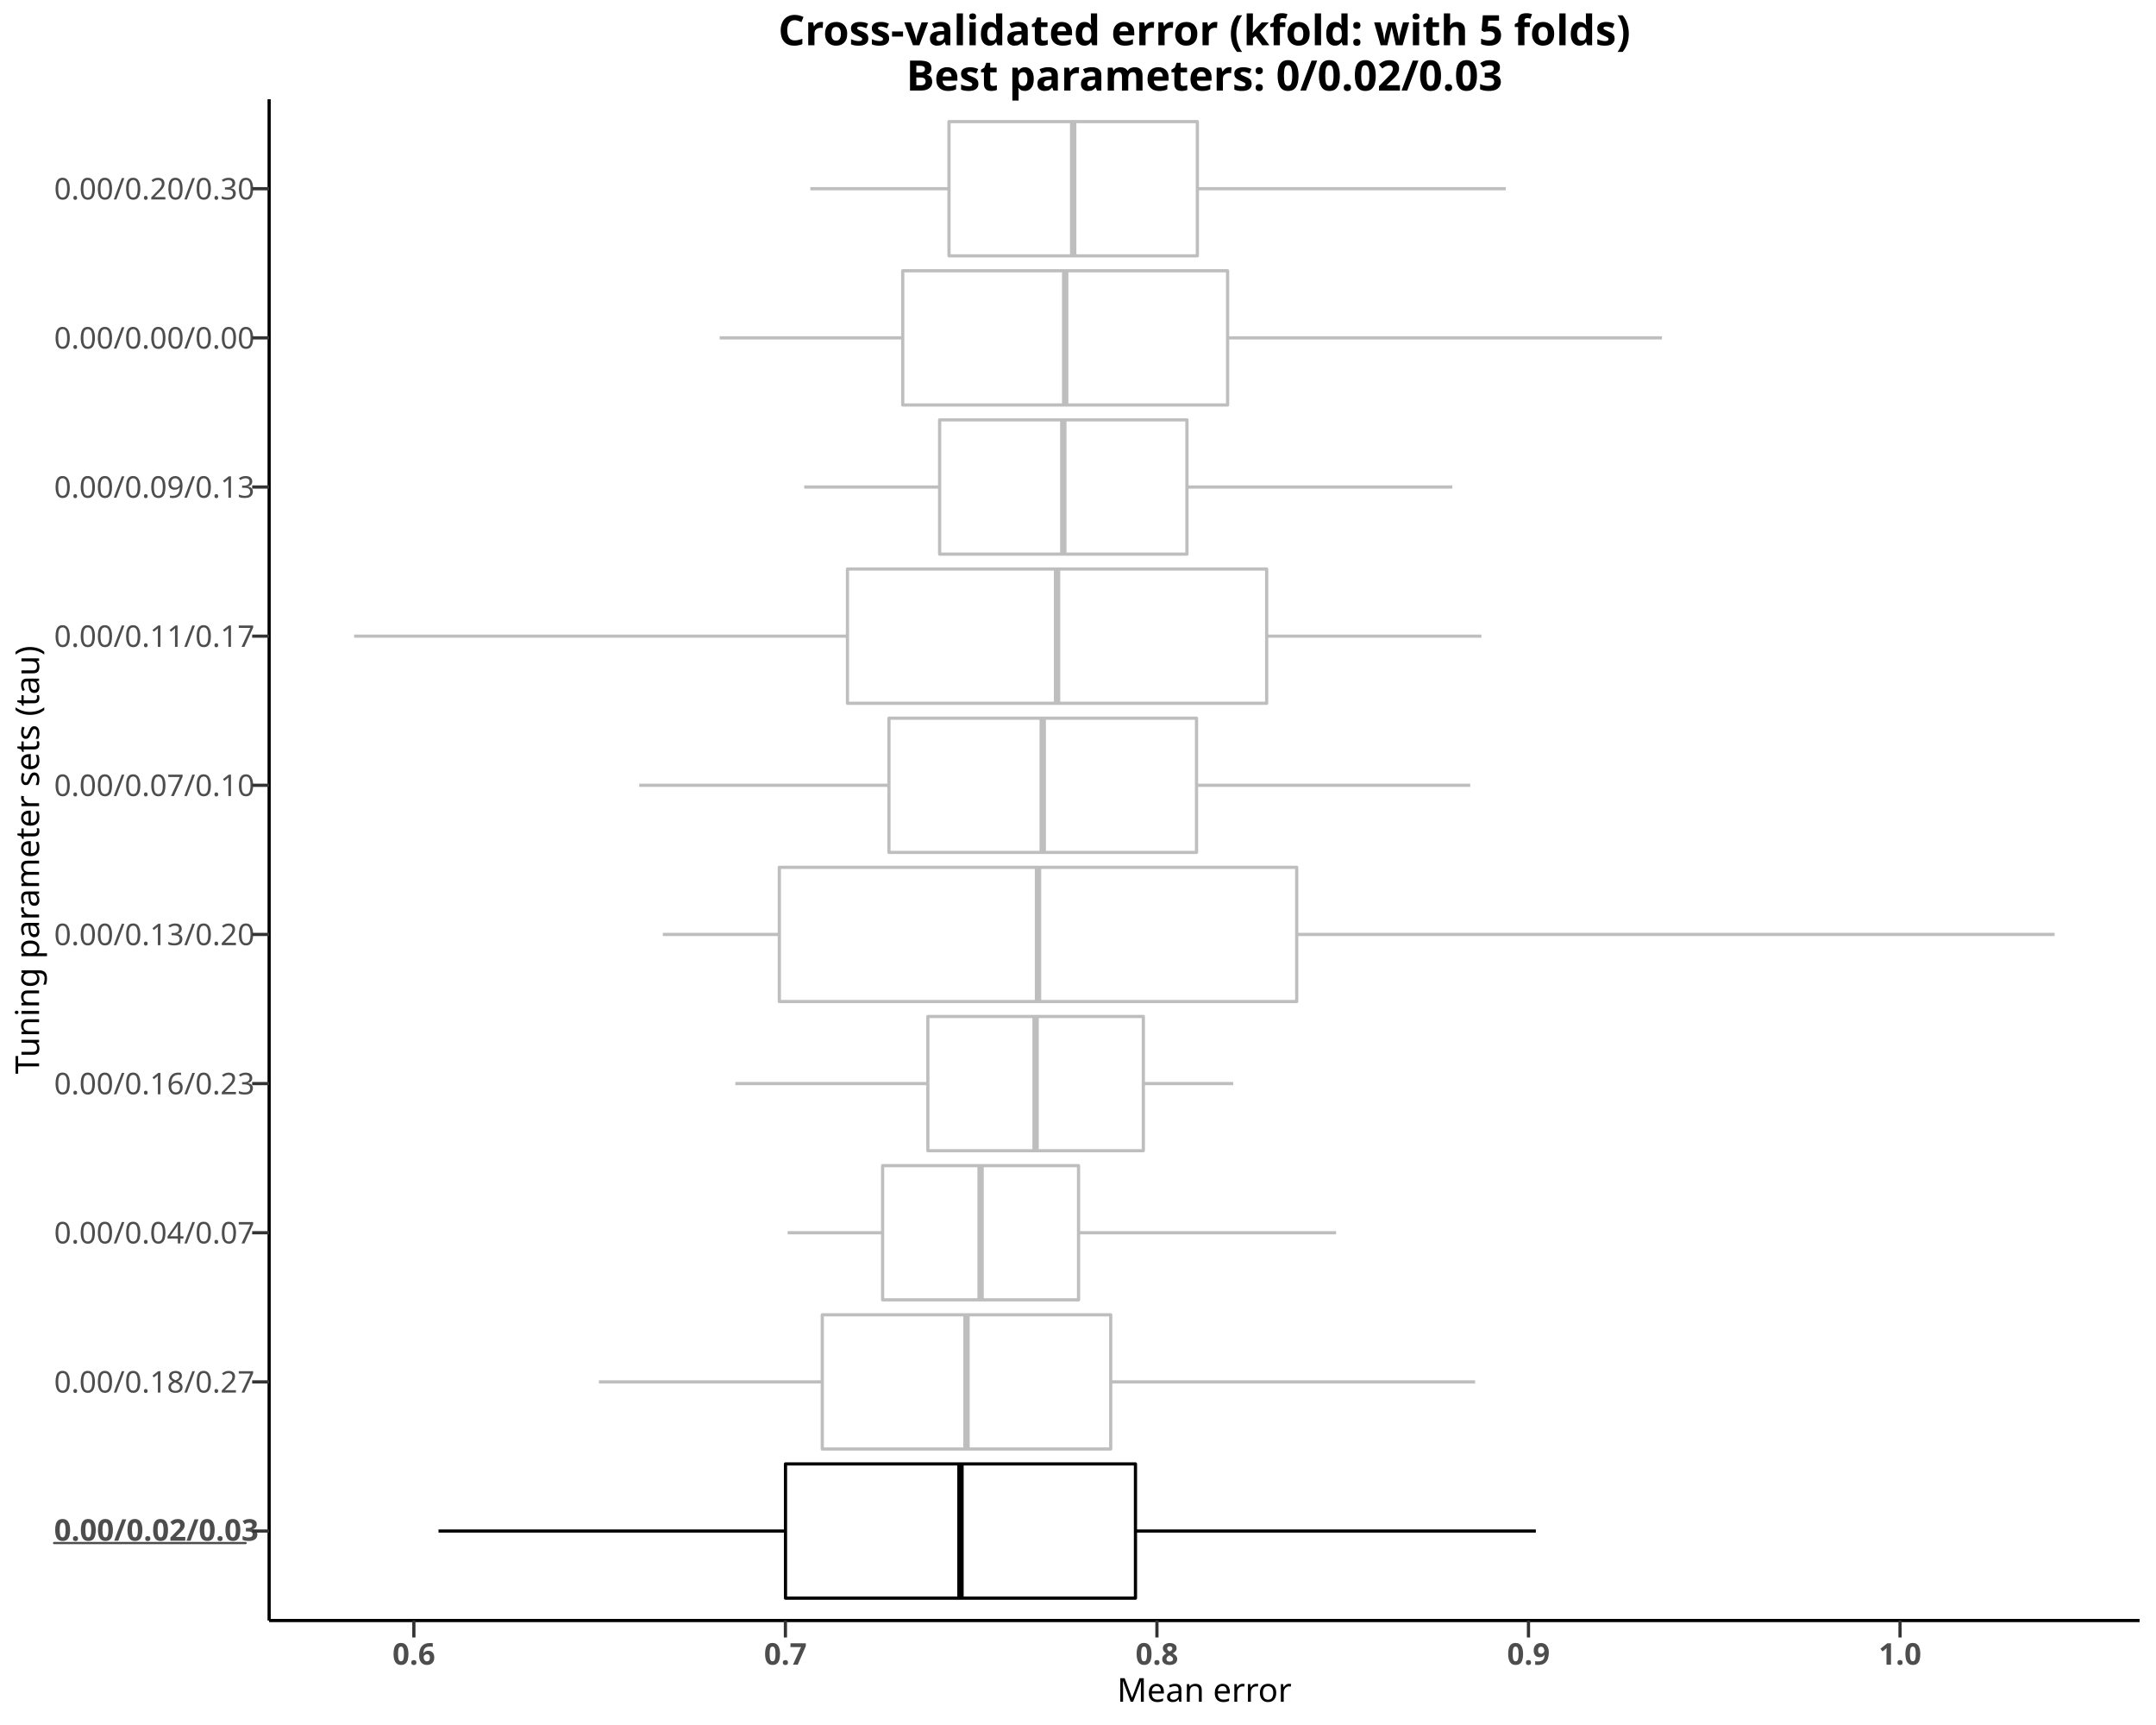
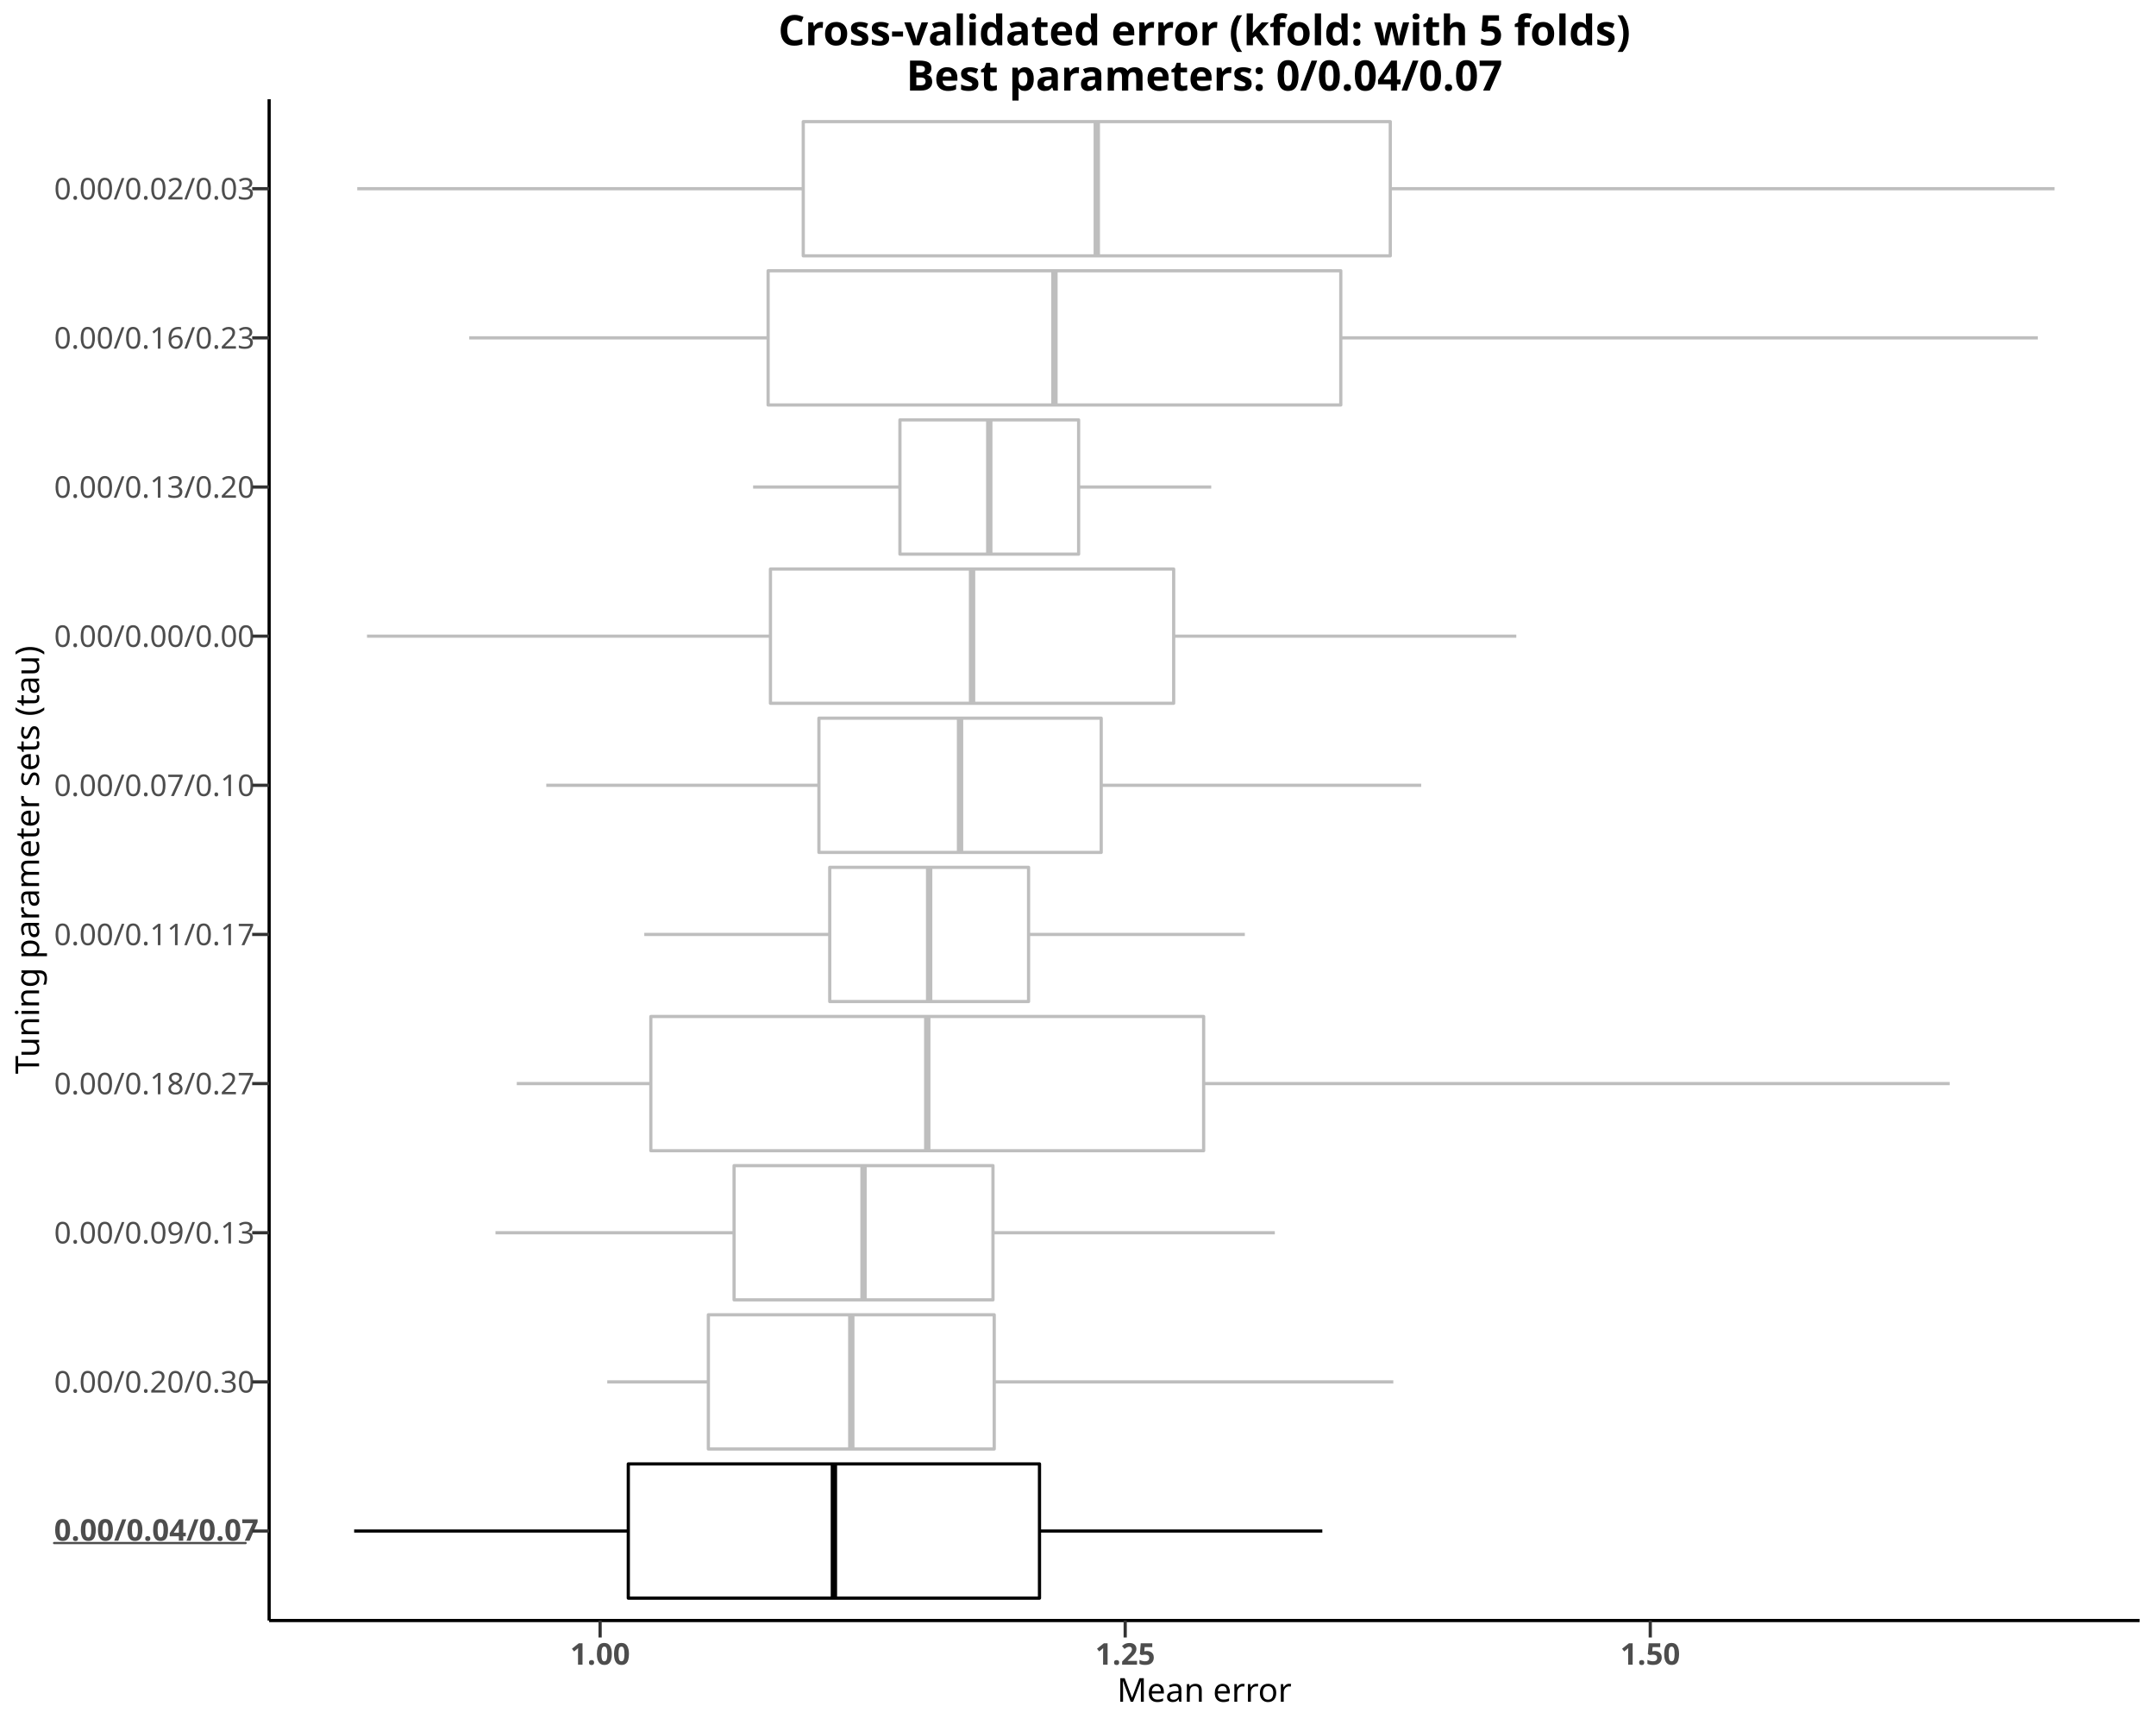
<svg xmlns="http://www.w3.org/2000/svg" class="svglite" data-engine-version="2.0" width="720.00pt" height="576.00pt" viewBox="0 0 720.00 576.00">
  <defs>
    <style type="text/css">
    .svglite line, .svglite polyline, .svglite polygon, .svglite path, .svglite rect, .svglite circle {
      fill: none;
      stroke: #000000;
      stroke-linecap: round;
      stroke-linejoin: round;
      stroke-miterlimit: 10.00;
    }
  </style>
  </defs>
  <rect width="100%" height="100%" style="stroke: none; fill: #FFFFFF;" />
  <defs>
    <clipPath id="cpMC4wMHw3MjAuMDB8MC4wMHw1NzYuMDA=">
      <rect x="0.00" y="0.00" width="720.00" height="576.00" />
    </clipPath>
  </defs>
  <g clip-path="url(#cpMC4wMHw3MjAuMDB8MC4wMHw1NzYuMDA=)">
    <rect x="0.00" y="0.00" width="720.00" height="576.00" style="stroke-width: 1.07; stroke: #FFFFFF; fill: #FFFFFF;" />
  </g>
  <defs>
    <clipPath id="cpODkuODh8NzE0LjUyfDMzLjE0fDU0MS4xMQ==">
      <rect x="89.88" y="33.14" width="624.64" height="507.97" />
    </clipPath>
  </defs>
  <g clip-path="url(#cpODkuODh8NzE0LjUyfDMzLjE0fDU0MS4xMQ==)">
    <rect x="89.88" y="33.14" width="624.64" height="507.97" style="stroke-width: 1.07; stroke: none; fill: #FFFFFF;" />
-     <line x1="379.19" y1="511.23" x2="512.90" y2="511.23" style="stroke-width: 1.07; stroke-linecap: butt;" />
-     <line x1="262.32" y1="511.23" x2="146.44" y2="511.23" style="stroke-width: 1.07; stroke-linecap: butt;" />
-     <polygon points="379.19,533.64 262.32,533.64 262.32,488.82 379.19,488.82 379.19,533.64 " style="stroke-width: 1.07; fill: #FFFFFF;" />
-     <line x1="320.75" y1="533.64" x2="320.75" y2="488.82" style="stroke-width: 2.13; stroke-linecap: butt;" />
-     <line x1="370.92" y1="461.43" x2="492.62" y2="461.43" style="stroke-width: 1.07; stroke: #BEBEBE; stroke-linecap: butt;" />
-     <line x1="274.60" y1="461.43" x2="200.01" y2="461.43" style="stroke-width: 1.07; stroke: #BEBEBE; stroke-linecap: butt;" />
-     <polygon points="370.92,483.84 274.60,483.84 274.60,439.02 370.92,439.02 370.92,483.84 " style="stroke-width: 1.07; stroke: #BEBEBE; fill: #FFFFFF;" />
-     <line x1="322.76" y1="483.84" x2="322.76" y2="439.02" style="stroke-width: 2.13; stroke: #BEBEBE; stroke-linecap: butt;" />
-     <line x1="360.18" y1="411.63" x2="446.19" y2="411.63" style="stroke-width: 1.07; stroke: #BEBEBE; stroke-linecap: butt;" />
-     <line x1="294.75" y1="411.63" x2="263.04" y2="411.63" style="stroke-width: 1.07; stroke: #BEBEBE; stroke-linecap: butt;" />
-     <polygon points="360.18,434.04 294.75,434.04 294.75,389.22 360.18,389.22 360.18,434.04 " style="stroke-width: 1.07; stroke: #BEBEBE; fill: #FFFFFF;" />
-     <line x1="327.47" y1="434.04" x2="327.47" y2="389.22" style="stroke-width: 2.13; stroke: #BEBEBE; stroke-linecap: butt;" />
-     <line x1="381.82" y1="361.83" x2="411.84" y2="361.83" style="stroke-width: 1.07; stroke: #BEBEBE; stroke-linecap: butt;" />
-     <line x1="309.86" y1="361.83" x2="245.56" y2="361.83" style="stroke-width: 1.07; stroke: #BEBEBE; stroke-linecap: butt;" />
-     <polygon points="381.82,384.24 309.86,384.24 309.86,339.42 381.82,339.42 381.82,384.24 " style="stroke-width: 1.07; stroke: #BEBEBE; fill: #FFFFFF;" />
-     <line x1="345.84" y1="384.24" x2="345.84" y2="339.42" style="stroke-width: 2.13; stroke: #BEBEBE; stroke-linecap: butt;" />
-     <line x1="433.04" y1="312.02" x2="686.13" y2="312.02" style="stroke-width: 1.07; stroke: #BEBEBE; stroke-linecap: butt;" />
-     <line x1="260.26" y1="312.02" x2="221.36" y2="312.02" style="stroke-width: 1.07; stroke: #BEBEBE; stroke-linecap: butt;" />
-     <polygon points="433.04,334.43 260.26,334.43 260.26,289.61 433.04,289.61 433.04,334.43 " style="stroke-width: 1.07; stroke: #BEBEBE; fill: #FFFFFF;" />
-     <line x1="346.65" y1="334.43" x2="346.65" y2="289.61" style="stroke-width: 2.13; stroke: #BEBEBE; stroke-linecap: butt;" />
-     <line x1="399.58" y1="262.22" x2="490.99" y2="262.22" style="stroke-width: 1.07; stroke: #BEBEBE; stroke-linecap: butt;" />
-     <line x1="296.87" y1="262.22" x2="213.47" y2="262.22" style="stroke-width: 1.07; stroke: #BEBEBE; stroke-linecap: butt;" />
-     <polygon points="399.58,284.63 296.87,284.63 296.87,239.81 399.58,239.81 399.58,284.63 " style="stroke-width: 1.07; stroke: #BEBEBE; fill: #FFFFFF;" />
-     <line x1="348.22" y1="284.63" x2="348.22" y2="239.81" style="stroke-width: 2.13; stroke: #BEBEBE; stroke-linecap: butt;" />
-     <line x1="423.01" y1="212.42" x2="494.71" y2="212.42" style="stroke-width: 1.07; stroke: #BEBEBE; stroke-linecap: butt;" />
-     <line x1="283.01" y1="212.42" x2="118.27" y2="212.42" style="stroke-width: 1.07; stroke: #BEBEBE; stroke-linecap: butt;" />
-     <polygon points="423.01,234.83 283.01,234.83 283.01,190.01 423.01,190.01 423.01,234.83 " style="stroke-width: 1.07; stroke: #BEBEBE; fill: #FFFFFF;" />
-     <line x1="353.01" y1="234.83" x2="353.01" y2="190.01" style="stroke-width: 2.13; stroke: #BEBEBE; stroke-linecap: butt;" />
-     <line x1="396.38" y1="162.62" x2="485.01" y2="162.62" style="stroke-width: 1.07; stroke: #BEBEBE; stroke-linecap: butt;" />
-     <line x1="313.79" y1="162.62" x2="268.57" y2="162.62" style="stroke-width: 1.07; stroke: #BEBEBE; stroke-linecap: butt;" />
-     <polygon points="396.38,185.03 313.79,185.03 313.79,140.21 396.38,140.21 396.38,185.03 " style="stroke-width: 1.07; stroke: #BEBEBE; fill: #FFFFFF;" />
-     <line x1="355.09" y1="185.03" x2="355.09" y2="140.21" style="stroke-width: 2.13; stroke: #BEBEBE; stroke-linecap: butt;" />
-     <line x1="409.96" y1="112.82" x2="555.02" y2="112.82" style="stroke-width: 1.07; stroke: #BEBEBE; stroke-linecap: butt;" />
-     <line x1="301.47" y1="112.82" x2="240.33" y2="112.82" style="stroke-width: 1.07; stroke: #BEBEBE; stroke-linecap: butt;" />
-     <polygon points="409.96,135.23 301.47,135.23 301.47,90.41 409.96,90.41 409.96,135.23 " style="stroke-width: 1.07; stroke: #BEBEBE; fill: #FFFFFF;" />
-     <line x1="355.72" y1="135.23" x2="355.72" y2="90.41" style="stroke-width: 2.13; stroke: #BEBEBE; stroke-linecap: butt;" />
-     <line x1="399.86" y1="63.02" x2="502.86" y2="63.02" style="stroke-width: 1.07; stroke: #BEBEBE; stroke-linecap: butt;" />
-     <line x1="316.92" y1="63.02" x2="270.62" y2="63.02" style="stroke-width: 1.07; stroke: #BEBEBE; stroke-linecap: butt;" />
-     <polygon points="399.86,85.43 316.92,85.43 316.92,40.61 399.86,40.61 399.86,85.43 " style="stroke-width: 1.07; stroke: #BEBEBE; fill: #FFFFFF;" />
-     <line x1="358.39" y1="85.43" x2="358.39" y2="40.61" style="stroke-width: 2.13; stroke: #BEBEBE; stroke-linecap: butt;" />
+     <line x1="347.14" y1="511.23" x2="441.59" y2="511.23" style="stroke-width: 1.07; stroke-linecap: butt;" />
+     <line x1="209.82" y1="511.23" x2="118.27" y2="511.23" style="stroke-width: 1.07; stroke-linecap: butt;" />
+     <polygon points="347.14,533.64 209.82,533.64 209.82,488.82 347.14,488.82 347.14,533.64 " style="stroke-width: 1.07; fill: #FFFFFF;" />
+     <line x1="278.48" y1="533.64" x2="278.48" y2="488.82" style="stroke-width: 2.13; stroke-linecap: butt;" />
+     <line x1="332.02" y1="461.43" x2="465.30" y2="461.43" style="stroke-width: 1.07; stroke: #BEBEBE; stroke-linecap: butt;" />
+     <line x1="236.56" y1="461.43" x2="202.79" y2="461.43" style="stroke-width: 1.07; stroke: #BEBEBE; stroke-linecap: butt;" />
+     <polygon points="332.02,483.84 236.56,483.84 236.56,439.02 332.02,439.02 332.02,483.84 " style="stroke-width: 1.07; stroke: #BEBEBE; fill: #FFFFFF;" />
+     <line x1="284.29" y1="483.84" x2="284.29" y2="439.02" style="stroke-width: 2.13; stroke: #BEBEBE; stroke-linecap: butt;" />
+     <line x1="331.61" y1="411.63" x2="425.73" y2="411.63" style="stroke-width: 1.07; stroke: #BEBEBE; stroke-linecap: butt;" />
+     <line x1="245.15" y1="411.63" x2="165.47" y2="411.63" style="stroke-width: 1.07; stroke: #BEBEBE; stroke-linecap: butt;" />
+     <polygon points="331.61,434.04 245.15,434.04 245.15,389.22 331.61,389.22 331.61,434.04 " style="stroke-width: 1.07; stroke: #BEBEBE; fill: #FFFFFF;" />
+     <line x1="288.38" y1="434.04" x2="288.38" y2="389.22" style="stroke-width: 2.13; stroke: #BEBEBE; stroke-linecap: butt;" />
+     <line x1="401.96" y1="361.83" x2="651.10" y2="361.83" style="stroke-width: 1.07; stroke: #BEBEBE; stroke-linecap: butt;" />
+     <line x1="217.35" y1="361.83" x2="172.58" y2="361.83" style="stroke-width: 1.07; stroke: #BEBEBE; stroke-linecap: butt;" />
+     <polygon points="401.96,384.24 217.35,384.24 217.35,339.42 401.96,339.42 401.96,384.24 " style="stroke-width: 1.07; stroke: #BEBEBE; fill: #FFFFFF;" />
+     <line x1="309.66" y1="384.24" x2="309.66" y2="339.42" style="stroke-width: 2.13; stroke: #BEBEBE; stroke-linecap: butt;" />
+     <line x1="343.49" y1="312.02" x2="415.71" y2="312.02" style="stroke-width: 1.07; stroke: #BEBEBE; stroke-linecap: butt;" />
+     <line x1="277.09" y1="312.02" x2="215.16" y2="312.02" style="stroke-width: 1.07; stroke: #BEBEBE; stroke-linecap: butt;" />
+     <polygon points="343.49,334.43 277.09,334.43 277.09,289.61 343.49,289.61 343.49,334.43 " style="stroke-width: 1.07; stroke: #BEBEBE; fill: #FFFFFF;" />
+     <line x1="310.29" y1="334.43" x2="310.29" y2="289.61" style="stroke-width: 2.13; stroke: #BEBEBE; stroke-linecap: butt;" />
+     <line x1="367.75" y1="262.22" x2="474.61" y2="262.22" style="stroke-width: 1.07; stroke: #BEBEBE; stroke-linecap: butt;" />
+     <line x1="273.48" y1="262.22" x2="182.43" y2="262.22" style="stroke-width: 1.07; stroke: #BEBEBE; stroke-linecap: butt;" />
+     <polygon points="367.75,284.63 273.48,284.63 273.48,239.81 367.75,239.81 367.75,284.63 " style="stroke-width: 1.07; stroke: #BEBEBE; fill: #FFFFFF;" />
+     <line x1="320.61" y1="284.63" x2="320.61" y2="239.81" style="stroke-width: 2.13; stroke: #BEBEBE; stroke-linecap: butt;" />
+     <line x1="391.95" y1="212.42" x2="506.37" y2="212.42" style="stroke-width: 1.07; stroke: #BEBEBE; stroke-linecap: butt;" />
+     <line x1="257.29" y1="212.42" x2="122.56" y2="212.42" style="stroke-width: 1.07; stroke: #BEBEBE; stroke-linecap: butt;" />
+     <polygon points="391.95,234.83 257.29,234.83 257.29,190.01 391.95,190.01 391.95,234.83 " style="stroke-width: 1.07; stroke: #BEBEBE; fill: #FFFFFF;" />
+     <line x1="324.62" y1="234.83" x2="324.62" y2="190.01" style="stroke-width: 2.13; stroke: #BEBEBE; stroke-linecap: butt;" />
+     <line x1="360.21" y1="162.62" x2="404.49" y2="162.62" style="stroke-width: 1.07; stroke: #BEBEBE; stroke-linecap: butt;" />
+     <line x1="300.53" y1="162.62" x2="251.50" y2="162.62" style="stroke-width: 1.07; stroke: #BEBEBE; stroke-linecap: butt;" />
+     <polygon points="360.21,185.03 300.53,185.03 300.53,140.21 360.21,140.21 360.21,185.03 " style="stroke-width: 1.07; stroke: #BEBEBE; fill: #FFFFFF;" />
+     <line x1="330.37" y1="185.03" x2="330.37" y2="140.21" style="stroke-width: 2.13; stroke: #BEBEBE; stroke-linecap: butt;" />
+     <line x1="447.76" y1="112.82" x2="680.52" y2="112.82" style="stroke-width: 1.07; stroke: #BEBEBE; stroke-linecap: butt;" />
+     <line x1="256.51" y1="112.82" x2="156.70" y2="112.82" style="stroke-width: 1.07; stroke: #BEBEBE; stroke-linecap: butt;" />
+     <polygon points="447.76,135.23 256.51,135.23 256.51,90.41 447.76,90.41 447.76,135.23 " style="stroke-width: 1.07; stroke: #BEBEBE; fill: #FFFFFF;" />
+     <line x1="352.13" y1="135.23" x2="352.13" y2="90.41" style="stroke-width: 2.13; stroke: #BEBEBE; stroke-linecap: butt;" />
+     <line x1="464.29" y1="63.02" x2="686.13" y2="63.02" style="stroke-width: 1.07; stroke: #BEBEBE; stroke-linecap: butt;" />
+     <line x1="268.25" y1="63.02" x2="119.30" y2="63.02" style="stroke-width: 1.07; stroke: #BEBEBE; stroke-linecap: butt;" />
+     <polygon points="464.29,85.43 268.25,85.43 268.25,40.61 464.29,40.61 464.29,85.43 " style="stroke-width: 1.07; stroke: #BEBEBE; fill: #FFFFFF;" />
+     <line x1="366.27" y1="85.43" x2="366.27" y2="40.61" style="stroke-width: 2.13; stroke: #BEBEBE; stroke-linecap: butt;" />
  </g>
  <g clip-path="url(#cpMC4wMHw3MjAuMDB8MC4wMHw1NzYuMDA=)">
    <polyline points="89.88,541.11 89.88,33.14 " style="stroke-width: 1.07; stroke-linecap: butt;" />
-     <text x="18.07" y="66.60" style="font-size: 10.00px; fill: #4D4D4D; font-family: sans;" textLength="63.95px" lengthAdjust="spacingAndGlyphs">0.00/0.20/0.30</text>
-     <text x="18.07" y="116.40" style="font-size: 10.00px; fill: #4D4D4D; font-family: sans;" textLength="63.95px" lengthAdjust="spacingAndGlyphs">0.00/0.00/0.00</text>
-     <text x="18.07" y="216.00" style="font-size: 10.00px; fill: #4D4D4D; font-family: sans;" textLength="63.95px" lengthAdjust="spacingAndGlyphs">0.00/0.11/0.17</text>
-     <text x="18.07" y="365.40" style="font-size: 10.00px; fill: #4D4D4D; font-family: sans;" textLength="63.95px" lengthAdjust="spacingAndGlyphs">0.00/0.16/0.23</text>
-     <text x="18.07" y="465.00" style="font-size: 10.00px; fill: #4D4D4D; font-family: sans;" textLength="63.95px" lengthAdjust="spacingAndGlyphs">0.00/0.18/0.27</text>
-     <text x="18.07" y="315.60" style="font-size: 10.00px; fill: #4D4D4D; font-family: sans;" textLength="63.95px" lengthAdjust="spacingAndGlyphs">0.00/0.13/0.20</text>
+     <text x="18.07" y="465.00" style="font-size: 10.00px; fill: #4D4D4D; font-family: sans;" textLength="63.95px" lengthAdjust="spacingAndGlyphs">0.00/0.20/0.30</text>
+     <text x="18.07" y="216.00" style="font-size: 10.00px; fill: #4D4D4D; font-family: sans;" textLength="63.95px" lengthAdjust="spacingAndGlyphs">0.00/0.00/0.00</text>
+     <text x="18.07" y="315.60" style="font-size: 10.00px; fill: #4D4D4D; font-family: sans;" textLength="63.95px" lengthAdjust="spacingAndGlyphs">0.00/0.11/0.17</text>
+     <text x="18.07" y="116.40" style="font-size: 10.00px; fill: #4D4D4D; font-family: sans;" textLength="63.95px" lengthAdjust="spacingAndGlyphs">0.00/0.16/0.23</text>
+     <text x="18.07" y="365.40" style="font-size: 10.00px; fill: #4D4D4D; font-family: sans;" textLength="63.95px" lengthAdjust="spacingAndGlyphs">0.00/0.18/0.27</text>
+     <text x="18.07" y="166.20" style="font-size: 10.00px; fill: #4D4D4D; font-family: sans;" textLength="63.95px" lengthAdjust="spacingAndGlyphs">0.00/0.13/0.20</text>
    <text x="18.07" y="265.80" style="font-size: 10.00px; fill: #4D4D4D; font-family: sans;" textLength="63.95px" lengthAdjust="spacingAndGlyphs">0.00/0.07/0.10</text>
-     <text x="18.07" y="166.20" style="font-size: 10.00px; fill: #4D4D4D; font-family: sans;" textLength="63.95px" lengthAdjust="spacingAndGlyphs">0.00/0.09/0.13</text>
-     <text x="18.07" y="415.20" style="font-size: 10.00px; fill: #4D4D4D; font-family: sans;" textLength="63.95px" lengthAdjust="spacingAndGlyphs">0.00/0.04/0.07</text>
-     <text x="18.07" y="514.46" style="font-size: 10.00px; font-weight: bold; fill: #4D4D4D; font-family: sans;" textLength="63.95px" lengthAdjust="spacingAndGlyphs">0.00/0.02/0.03</text>
+     <text x="18.07" y="415.20" style="font-size: 10.00px; fill: #4D4D4D; font-family: sans;" textLength="63.95px" lengthAdjust="spacingAndGlyphs">0.00/0.09/0.13</text>
+     <text x="18.07" y="514.46" style="font-size: 10.00px; font-weight: bold; fill: #4D4D4D; font-family: sans;" textLength="63.95px" lengthAdjust="spacingAndGlyphs">0.00/0.04/0.07</text>
    <polyline points="18.07,515.24 82.02,515.24 " style="stroke-width: 0.75; stroke: #4D4D4D;" />
-     <polyline points="84.21,63.02 89.88,63.02 " style="stroke-width: 1.07; stroke: #333333; stroke-linecap: butt;" />
+     <text x="18.07" y="66.60" style="font-size: 10.00px; fill: #4D4D4D; font-family: sans;" textLength="63.95px" lengthAdjust="spacingAndGlyphs">0.00/0.02/0.03</text>
    <polyline points="84.21,461.43 89.88,461.43 " style="stroke-width: 1.07; stroke: #333333; stroke-linecap: butt;" />
    <polyline points="84.21,361.83 89.88,361.83 " style="stroke-width: 1.07; stroke: #333333; stroke-linecap: butt;" />
+     <polyline points="84.21,112.82 89.88,112.82 " style="stroke-width: 1.07; stroke: #333333; stroke-linecap: butt;" />
+     <polyline points="84.21,162.62 89.88,162.62 " style="stroke-width: 1.07; stroke: #333333; stroke-linecap: butt;" />
    <polyline points="84.21,312.02 89.88,312.02 " style="stroke-width: 1.07; stroke: #333333; stroke-linecap: butt;" />
+     <polyline points="84.21,411.63 89.88,411.63 " style="stroke-width: 1.07; stroke: #333333; stroke-linecap: butt;" />
+     <polyline points="84.21,262.22 89.88,262.22 " style="stroke-width: 1.07; stroke: #333333; stroke-linecap: butt;" />
+     <polyline points="84.21,511.23 89.88,511.23 " style="stroke-width: 1.07; stroke: #333333; stroke-linecap: butt;" />
+     <polyline points="84.21,63.02 89.88,63.02 " style="stroke-width: 1.07; stroke: #333333; stroke-linecap: butt;" />
    <polyline points="84.21,212.42 89.88,212.42 " style="stroke-width: 1.07; stroke: #333333; stroke-linecap: butt;" />
-     <polyline points="84.21,162.62 89.88,162.62 " style="stroke-width: 1.07; stroke: #333333; stroke-linecap: butt;" />
-     <polyline points="84.21,262.22 89.88,262.22 " style="stroke-width: 1.07; stroke: #333333; stroke-linecap: butt;" />
-     <polyline points="84.21,411.63 89.88,411.63 " style="stroke-width: 1.07; stroke: #333333; stroke-linecap: butt;" />
-     <polyline points="84.21,511.23 89.88,511.23 " style="stroke-width: 1.07; stroke: #333333; stroke-linecap: butt;" />
-     <polyline points="84.21,112.82 89.88,112.82 " style="stroke-width: 1.07; stroke: #333333; stroke-linecap: butt;" />
    <polyline points="89.88,541.11 714.52,541.11 " style="stroke-width: 1.07; stroke-linecap: butt;" />
-     <polyline points="138.21,546.78 138.21,541.11 " style="stroke-width: 1.07; stroke: #333333; stroke-linecap: butt;" />
-     <polyline points="262.29,546.78 262.29,541.11 " style="stroke-width: 1.07; stroke: #333333; stroke-linecap: butt;" />
-     <polyline points="386.36,546.78 386.36,541.11 " style="stroke-width: 1.07; stroke: #333333; stroke-linecap: butt;" />
-     <polyline points="510.44,546.78 510.44,541.11 " style="stroke-width: 1.07; stroke: #333333; stroke-linecap: butt;" />
-     <polyline points="634.52,546.78 634.52,541.11 " style="stroke-width: 1.07; stroke: #333333; stroke-linecap: butt;" />
-     <text x="138.21" y="555.85" text-anchor="middle" style="font-size: 10.00px; font-weight: bold; fill: #4D4D4D; font-family: sans;" textLength="13.90px" lengthAdjust="spacingAndGlyphs">0.6</text>
-     <text x="262.29" y="555.85" text-anchor="middle" style="font-size: 10.00px; font-weight: bold; fill: #4D4D4D; font-family: sans;" textLength="13.90px" lengthAdjust="spacingAndGlyphs">0.7</text>
-     <text x="386.36" y="555.85" text-anchor="middle" style="font-size: 10.00px; font-weight: bold; fill: #4D4D4D; font-family: sans;" textLength="13.90px" lengthAdjust="spacingAndGlyphs">0.8</text>
-     <text x="510.44" y="555.85" text-anchor="middle" style="font-size: 10.00px; font-weight: bold; fill: #4D4D4D; font-family: sans;" textLength="13.90px" lengthAdjust="spacingAndGlyphs">0.9</text>
-     <text x="634.52" y="555.85" text-anchor="middle" style="font-size: 10.00px; font-weight: bold; fill: #4D4D4D; font-family: sans;" textLength="13.90px" lengthAdjust="spacingAndGlyphs">1.0</text>
+     <polyline points="200.41,546.78 200.41,541.11 " style="stroke-width: 1.07; stroke: #333333; stroke-linecap: butt;" />
+     <polyline points="375.76,546.78 375.76,541.11 " style="stroke-width: 1.07; stroke: #333333; stroke-linecap: butt;" />
+     <polyline points="551.11,546.78 551.11,541.11 " style="stroke-width: 1.07; stroke: #333333; stroke-linecap: butt;" />
+     <text x="200.41" y="555.85" text-anchor="middle" style="font-size: 10.00px; font-weight: bold; fill: #4D4D4D; font-family: sans;" textLength="19.46px" lengthAdjust="spacingAndGlyphs">1.00</text>
+     <text x="375.76" y="555.85" text-anchor="middle" style="font-size: 10.00px; font-weight: bold; fill: #4D4D4D; font-family: sans;" textLength="19.46px" lengthAdjust="spacingAndGlyphs">1.25</text>
+     <text x="551.11" y="555.85" text-anchor="middle" style="font-size: 10.00px; font-weight: bold; fill: #4D4D4D; font-family: sans;" textLength="19.46px" lengthAdjust="spacingAndGlyphs">1.50</text>
    <text x="402.20" y="568.24" text-anchor="middle" style="font-size: 11.00px; font-family: sans;" textLength="53.80px" lengthAdjust="spacingAndGlyphs">Mean error</text>
    <text transform="translate(13.05,287.12) rotate(-90)" text-anchor="middle" style="font-size: 11.00px; font-family: sans;" textLength="135.74px" lengthAdjust="spacingAndGlyphs">Tuning parameter sets (tau)</text>
    <text x="402.20" y="15.11" text-anchor="middle" style="font-size: 14.00px; font-weight: bold; font-family: sans;" textLength="251.34px" lengthAdjust="spacingAndGlyphs">Cross-validated error (kfold: with 5 folds)</text>
-     <text x="402.20" y="30.23" text-anchor="middle" style="font-size: 14.00px; font-weight: bold; font-family: sans;" textLength="180.57px" lengthAdjust="spacingAndGlyphs">Best parameters: 0/0.02/0.03</text>
+     <text x="402.20" y="30.23" text-anchor="middle" style="font-size: 14.00px; font-weight: bold; font-family: sans;" textLength="180.57px" lengthAdjust="spacingAndGlyphs">Best parameters: 0/0.04/0.07</text>
  </g>
</svg>
